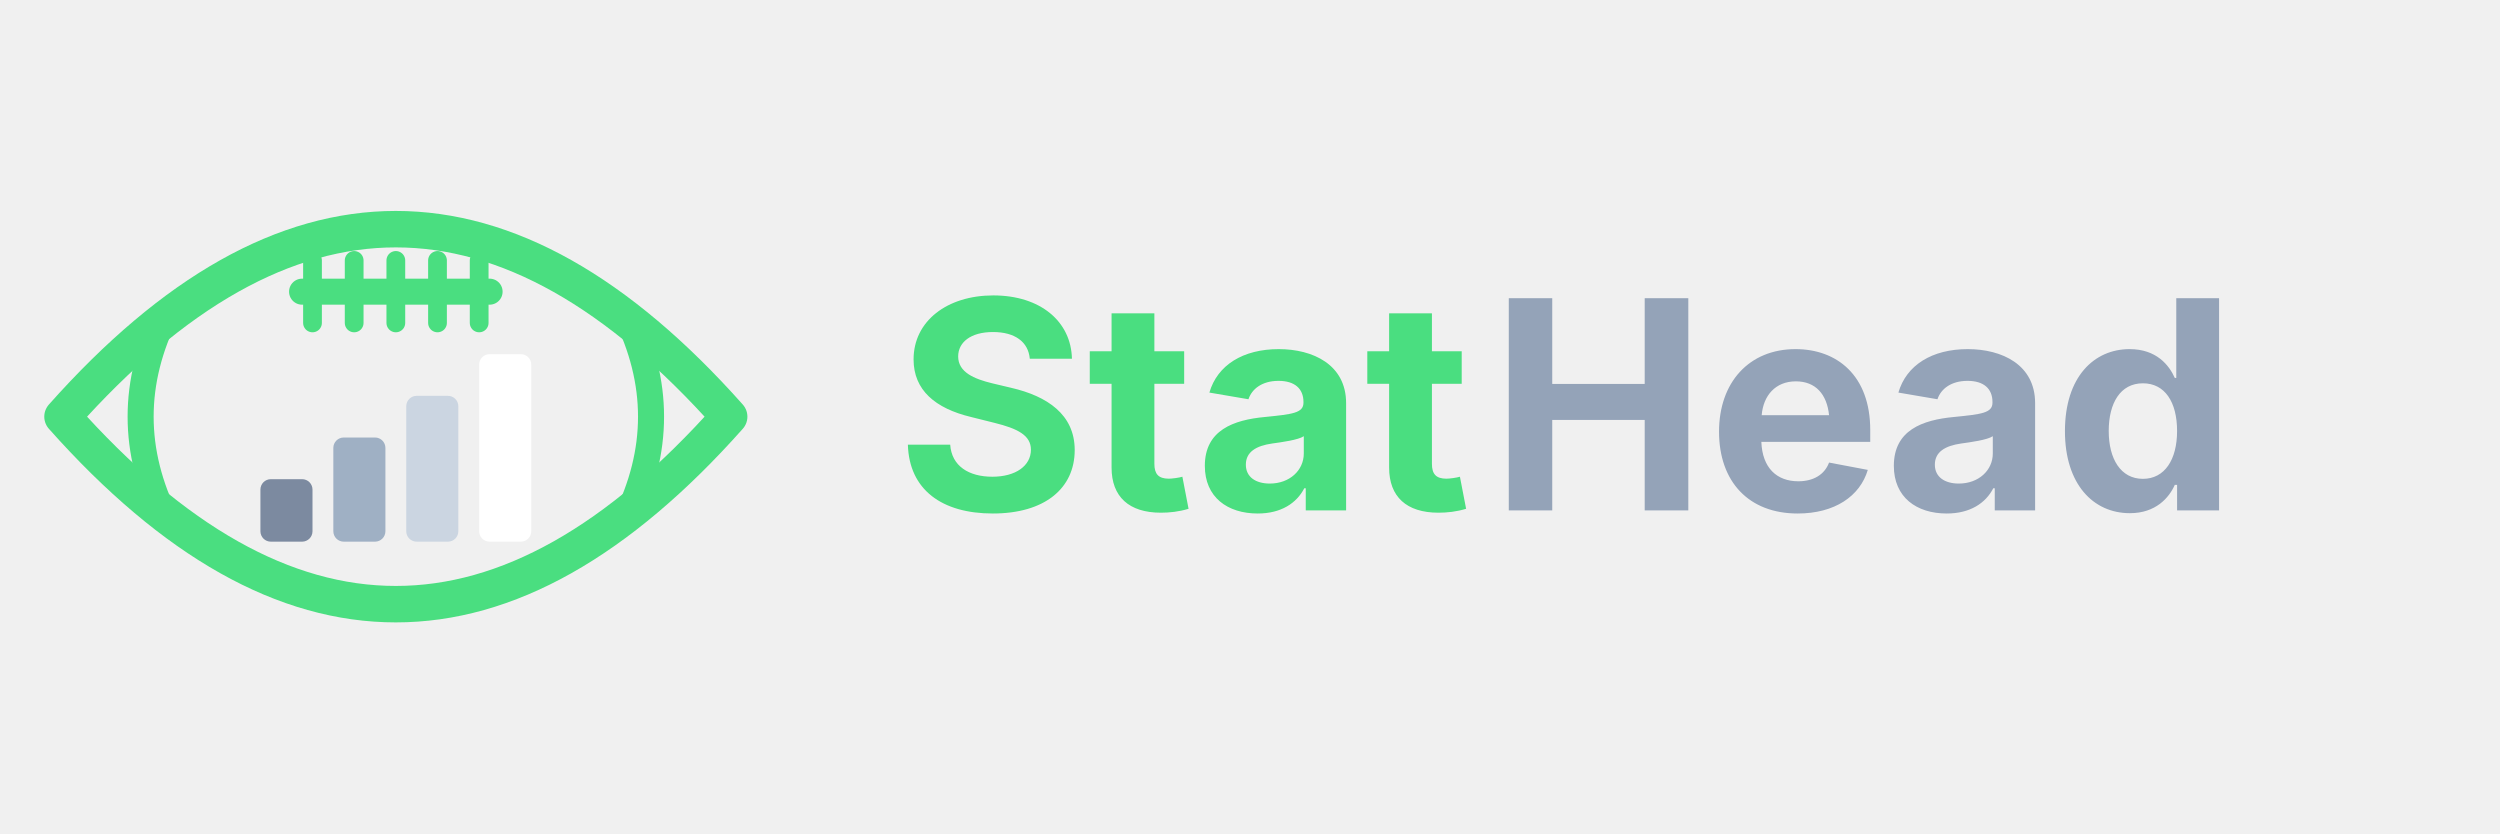
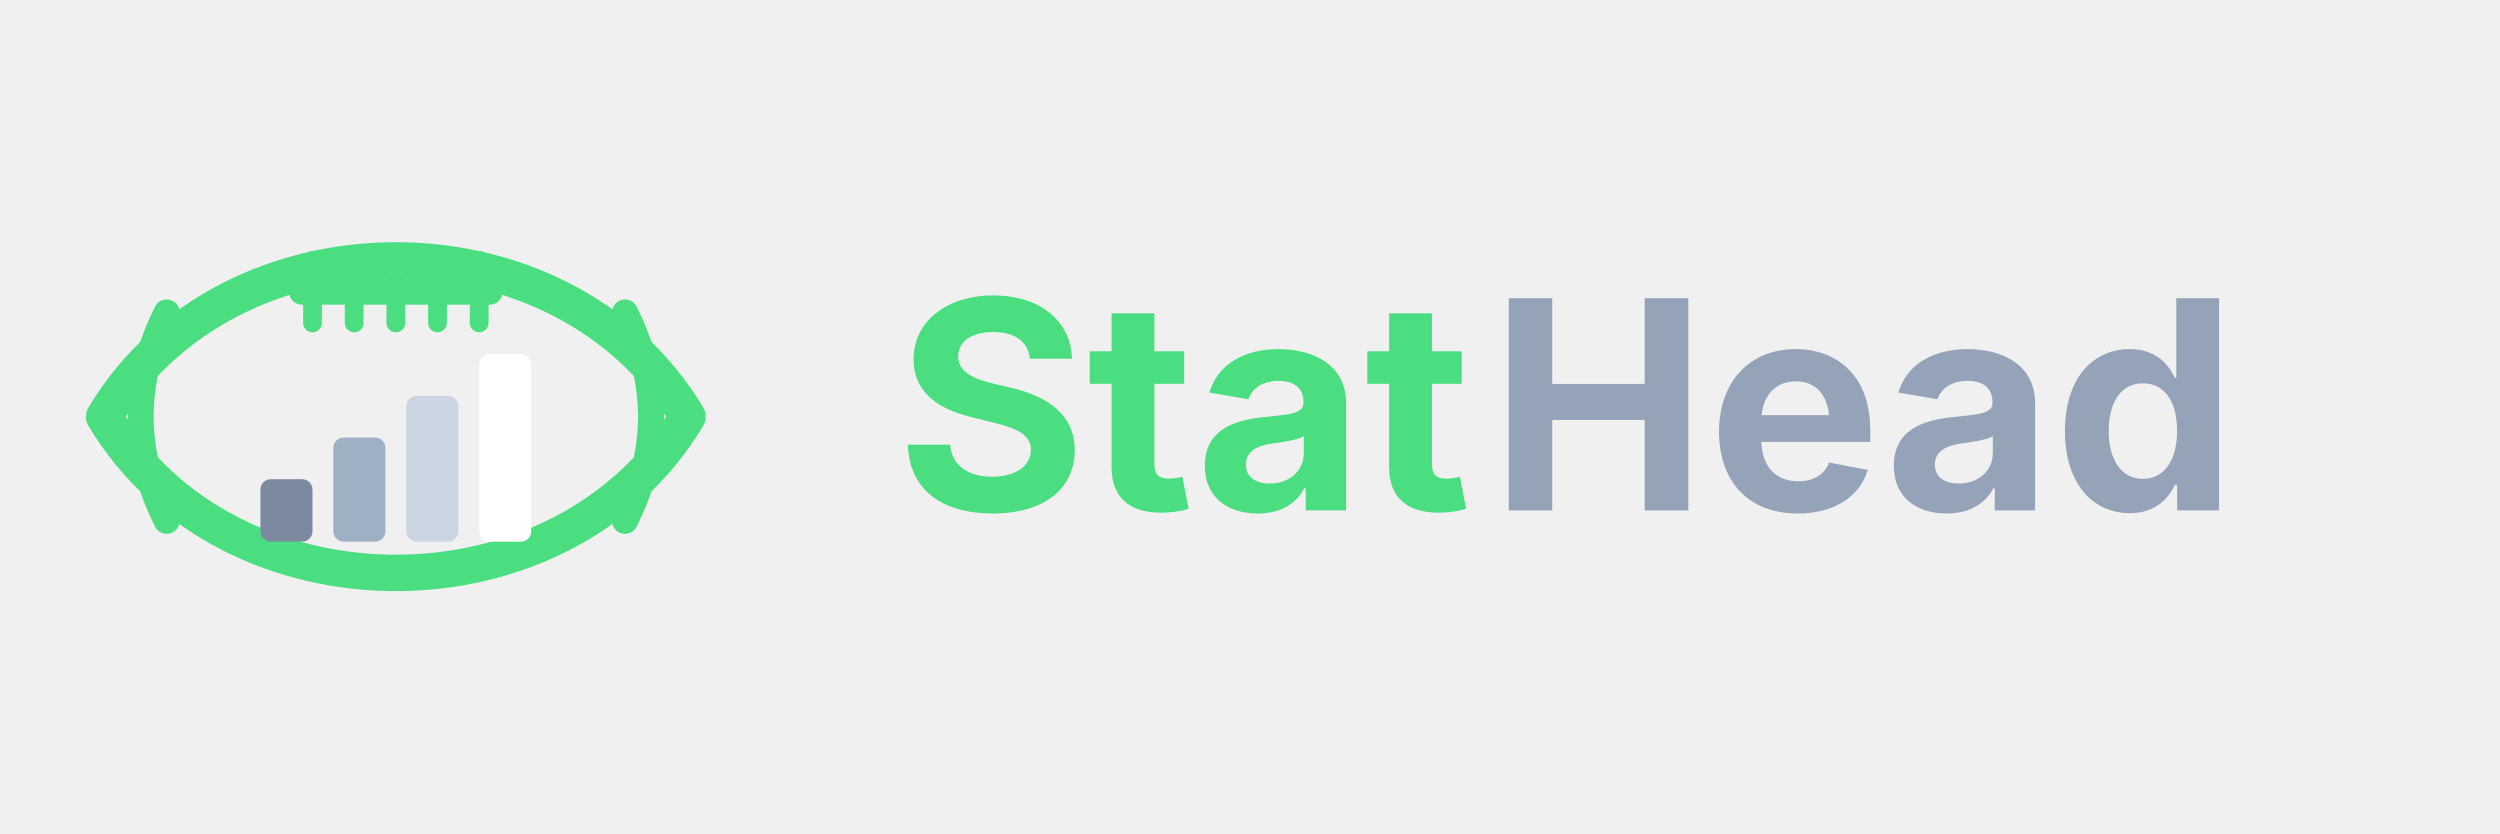
<svg xmlns="http://www.w3.org/2000/svg" viewBox="0 0 240 80" fill="none">
  <g stroke-linecap="round" stroke-linejoin="round">
-     <path d="M6 40 Q38 4 70 40 Q38 76 6 40 Z" stroke="#4ade80" stroke-width="3.5" fill="none" />
+     <path d="M10 40 C22 20 54 20 66 40 C54 60 22 60 10 40 Z" stroke="#4ade80" stroke-width="3.5" fill="none" />
    <path d="M16 30 Q11 40 16 50" stroke="#4ade80" stroke-width="2.5" fill="none" />
    <path d="M60 30 Q65 40 60 50" stroke="#4ade80" stroke-width="2.5" fill="none" />
    <line x1="29" y1="28" x2="47" y2="28" stroke="#4ade80" stroke-width="2.5" />
    <line x1="30" y1="25" x2="30" y2="31" stroke="#4ade80" stroke-width="1.8" />
    <line x1="34" y1="25" x2="34" y2="31" stroke="#4ade80" stroke-width="1.8" />
    <line x1="38" y1="25" x2="38" y2="31" stroke="#4ade80" stroke-width="1.8" />
    <line x1="42" y1="25" x2="42" y2="31" stroke="#4ade80" stroke-width="1.8" />
    <line x1="46" y1="25" x2="46" y2="31" stroke="#4ade80" stroke-width="1.8" />
  </g>
  <rect x="25" y="46" width="5" height="6" rx="1" fill="#7c8aa0" />
  <rect x="32" y="42" width="5" height="10" rx="1" fill="#9fb0c4" />
  <rect x="39" y="38" width="5" height="14" rx="1" fill="#cbd5e1" />
  <rect x="46" y="34" width="5" height="18" rx="1" fill="#ffffff" />
  <text x="86" y="49" font-family="system-ui, -apple-system, sans-serif" font-size="28" font-weight="700" fill="#4ade80">Stat</text>
  <text x="143" y="49" font-family="system-ui, -apple-system, sans-serif" font-size="28" font-weight="700" fill="#94a3b8">Head</text>
</svg>
